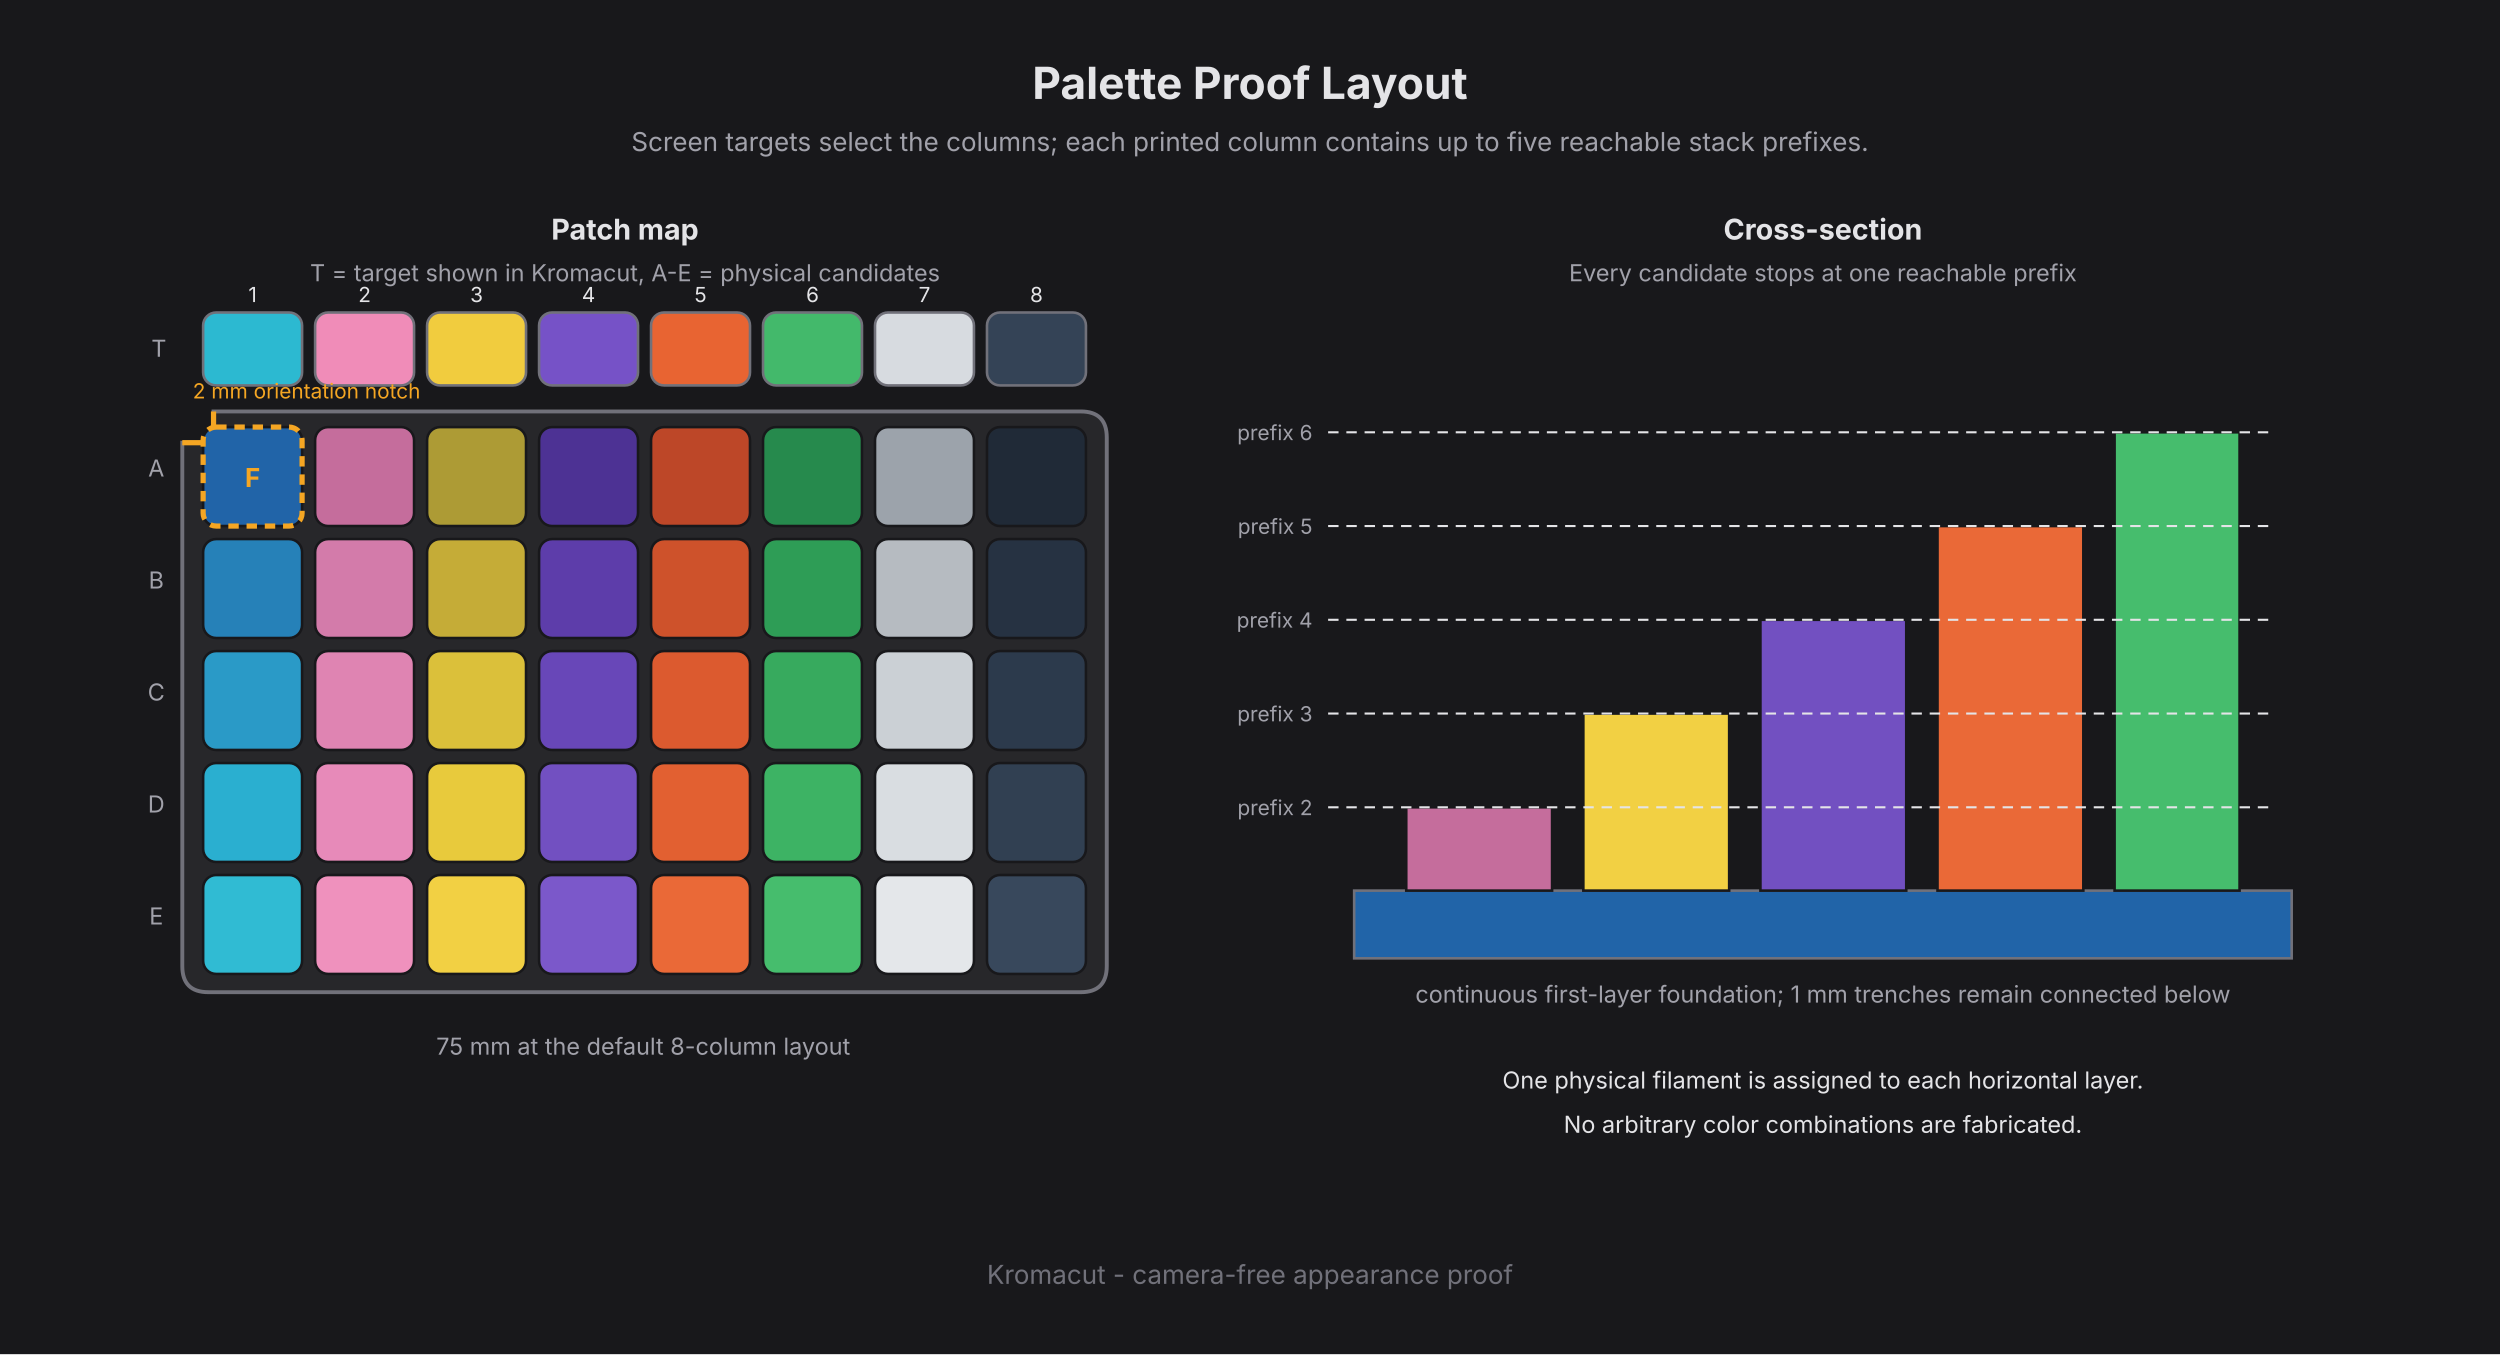
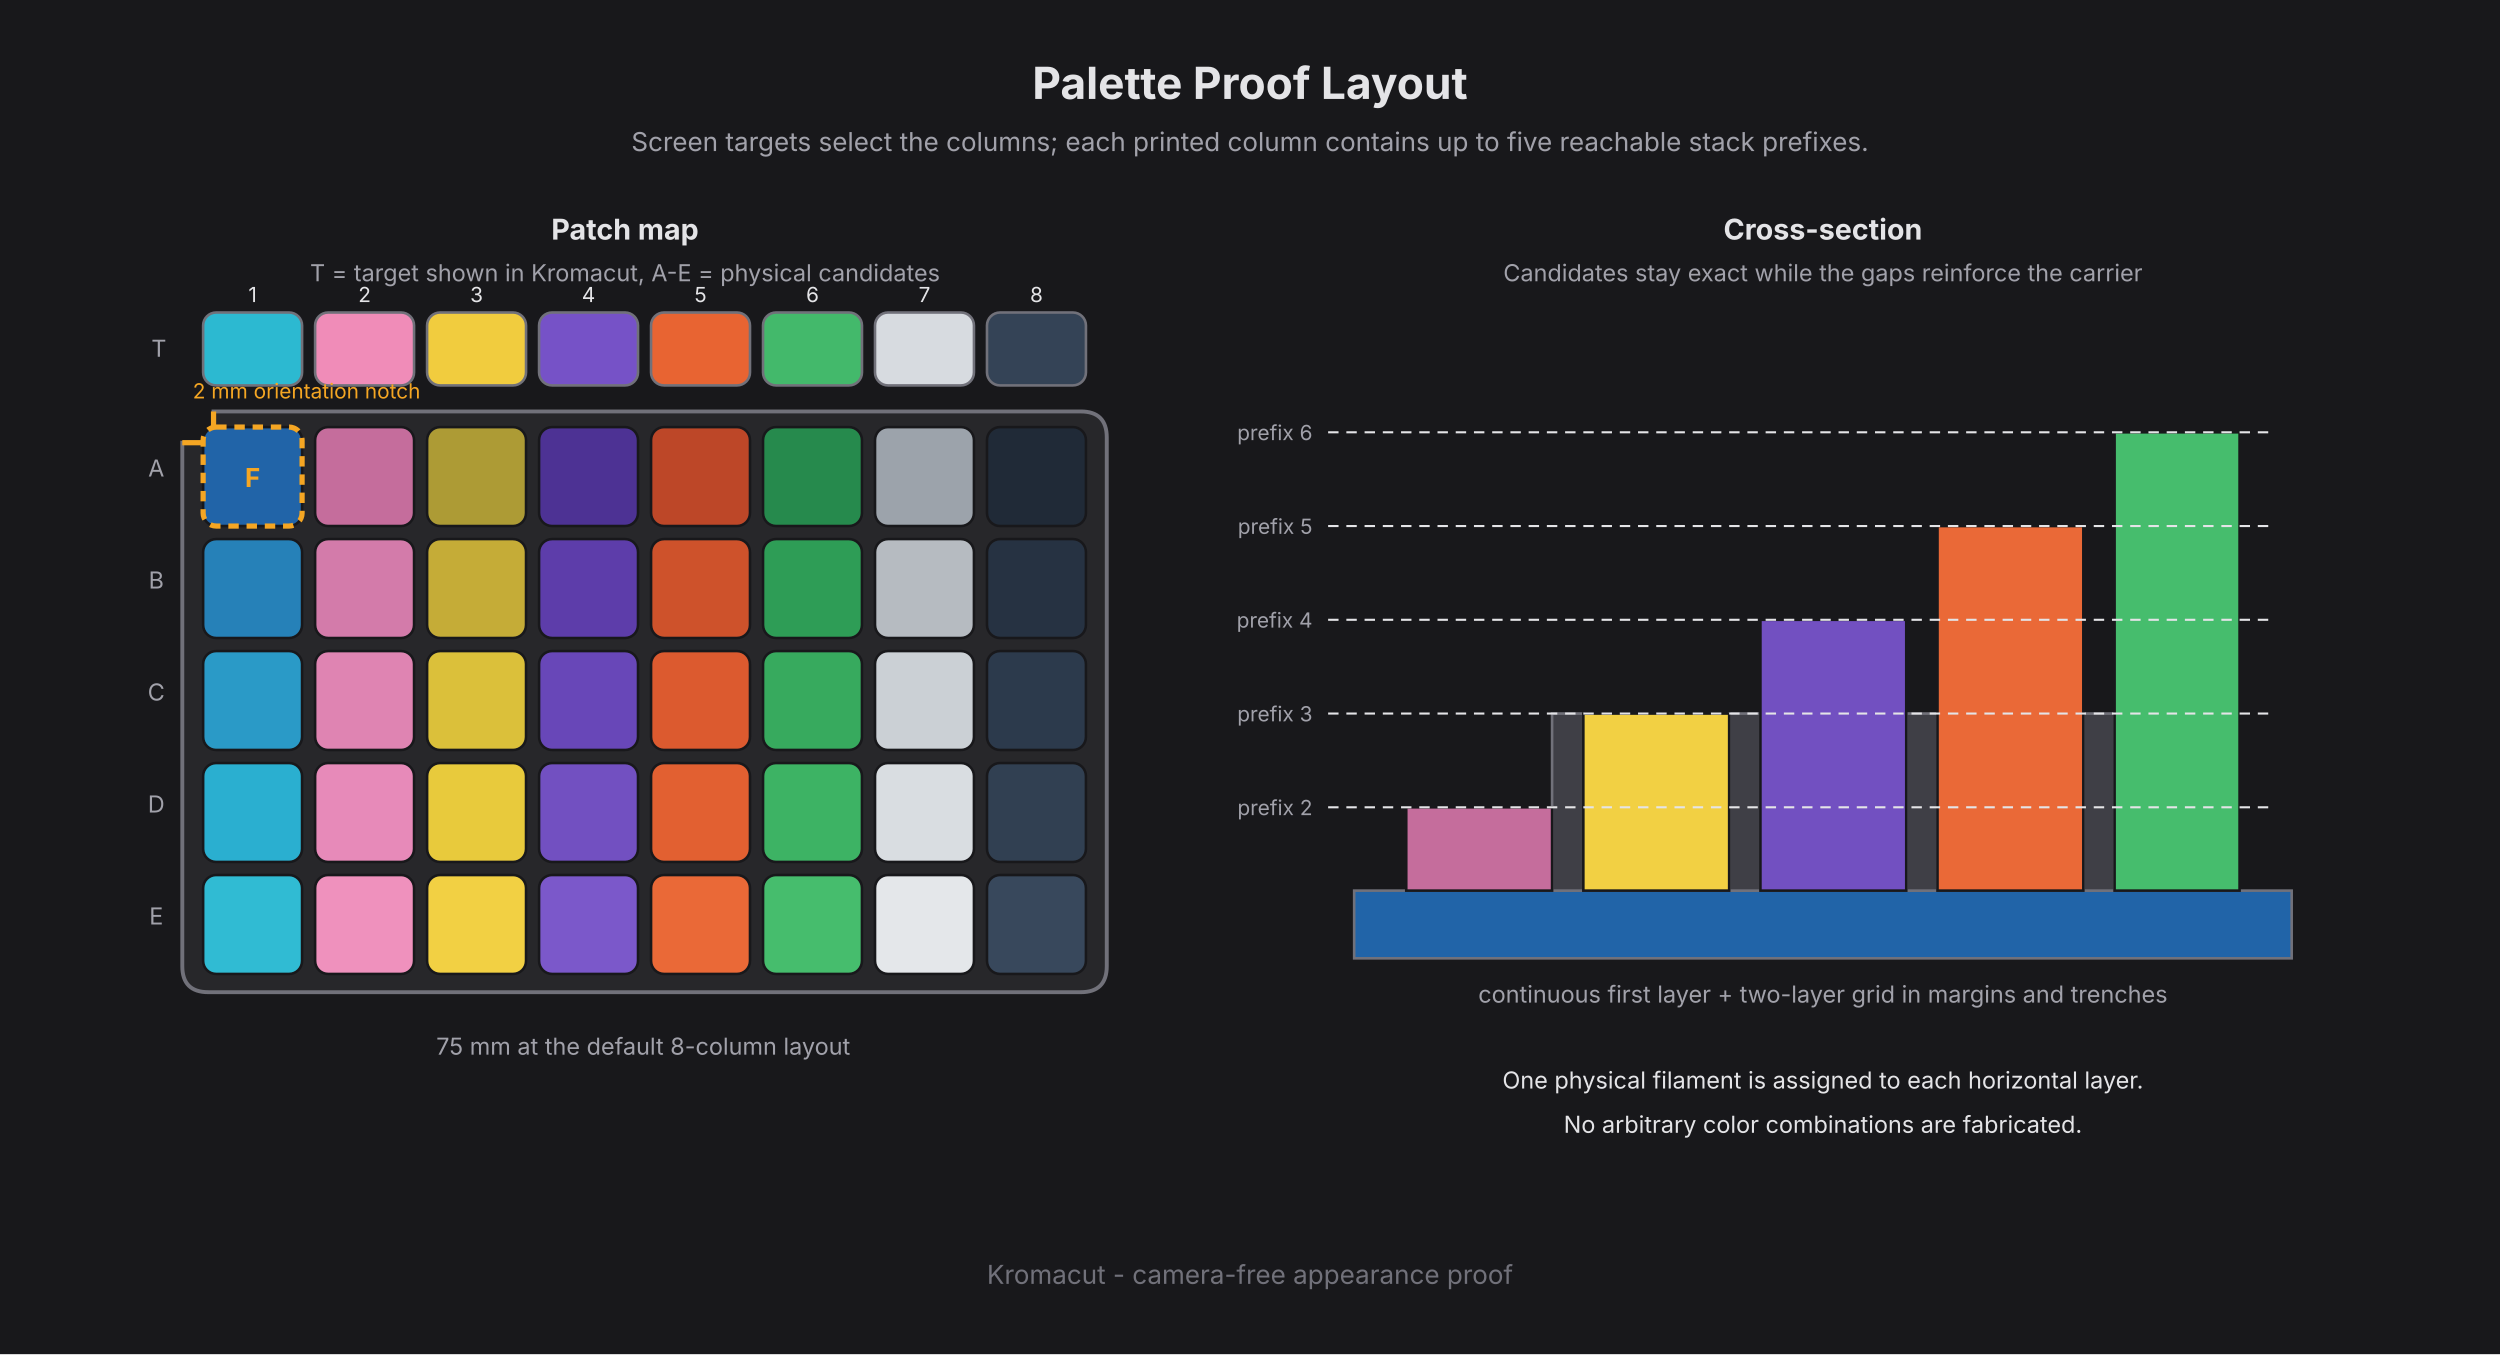
<svg xmlns="http://www.w3.org/2000/svg" width="960" height="520" viewBox="0 0 960 520">
  <style>.proof-targets rect,.proof-patches rect,.foundation-reference{rx:5px;ry:5px}</style>
  <rect x="0" y="0" width="960" height="520" fill="#18181b" />
  <text x="480" y="38" font-size="17" fill="#e4e4e7" text-anchor="middle" font-weight="bold" font-family="Inter,ui-sans-serif,sans-serif">Palette Proof Layout</text>
  <text x="480" y="58" font-size="10" fill="#a1a1aa" text-anchor="middle" font-family="Inter,ui-sans-serif,sans-serif">Screen targets select the columns; each printed column contains up to five reachable stack prefixes.</text>
  <text x="240" y="92" font-size="11" fill="#e4e4e7" text-anchor="middle" font-weight="bold" font-family="Inter,ui-sans-serif,sans-serif">Patch map</text>
  <text x="240" y="108" font-size="9" fill="#a1a1aa" text-anchor="middle" font-family="Inter,ui-sans-serif,sans-serif">T = target shown in Kromacut, A-E = physical candidates</text>
  <text x="61" y="137" font-size="9" fill="#a1a1aa" text-anchor="middle" font-family="Inter,ui-sans-serif,sans-serif">T</text>
  <g class="proof-targets">
    <rect x="78" y="120" width="38" height="28" fill="#2cb9d1" stroke="#71717a" />
    <rect x="121" y="120" width="38" height="28" fill="#f08cb8" stroke="#71717a" />
    <rect x="164" y="120" width="38" height="28" fill="#f1cc3e" stroke="#71717a" />
    <rect x="207" y="120" width="38" height="28" fill="#7652c7" stroke="#71717a" />
    <rect x="250" y="120" width="38" height="28" fill="#e86432" stroke="#71717a" />
    <rect x="293" y="120" width="38" height="28" fill="#43b96b" stroke="#71717a" />
    <rect x="336" y="120" width="38" height="28" fill="#d7dbe0" stroke="#71717a" />
    <rect x="379" y="120" width="38" height="28" fill="#344356" stroke="#71717a" />
  </g>
  <g font-size="8" fill="#e4e4e7" text-anchor="middle" font-family="Inter,ui-sans-serif,sans-serif">
    <text x="97" y="116">1</text>
    <text x="140" y="116">2</text>
    <text x="183" y="116">3</text>
    <text x="226" y="116">4</text>
    <text x="269" y="116">5</text>
    <text x="312" y="116">6</text>
    <text x="355" y="116">7</text>
    <text x="398" y="116">8</text>
  </g>
  <path d="M82 158 H415 Q425 158 425 168 V371 Q425 381 415 381 H80 Q70 381 70 371 V170 H82 Z" fill="#27272a" stroke="#71717a" stroke-width="1.5" />
  <path d="M82 158 V170 H70" fill="none" stroke="#f5a623" stroke-width="2" />
  <text x="60" y="183" font-size="9" fill="#a1a1aa" text-anchor="middle" font-family="Inter,ui-sans-serif,sans-serif">A</text>
  <text x="60" y="226" font-size="9" fill="#a1a1aa" text-anchor="middle" font-family="Inter,ui-sans-serif,sans-serif">B</text>
  <text x="60" y="269" font-size="9" fill="#a1a1aa" text-anchor="middle" font-family="Inter,ui-sans-serif,sans-serif">C</text>
  <text x="60" y="312" font-size="9" fill="#a1a1aa" text-anchor="middle" font-family="Inter,ui-sans-serif,sans-serif">D</text>
  <text x="60" y="355" font-size="9" fill="#a1a1aa" text-anchor="middle" font-family="Inter,ui-sans-serif,sans-serif">E</text>
  <g class="proof-patches" stroke="#18181b" stroke-width="1">
    <rect x="78" y="164" width="38" height="38" fill="#2164a8" />
    <rect x="121" y="164" width="38" height="38" fill="#c56d9c" />
    <rect x="164" y="164" width="38" height="38" fill="#ad9b35" />
    <rect x="207" y="164" width="38" height="38" fill="#4d3294" />
    <rect x="250" y="164" width="38" height="38" fill="#bd4728" />
    <rect x="293" y="164" width="38" height="38" fill="#268a4d" />
    <rect x="336" y="164" width="38" height="38" fill="#9ca3ab" />
    <rect x="379" y="164" width="38" height="38" fill="#202a37" />
    <rect x="78" y="207" width="38" height="38" fill="#2681b8" />
    <rect x="121" y="207" width="38" height="38" fill="#d37baa" />
    <rect x="164" y="207" width="38" height="38" fill="#c5ac37" />
    <rect x="207" y="207" width="38" height="38" fill="#5d3daa" />
    <rect x="250" y="207" width="38" height="38" fill="#ce522b" />
    <rect x="293" y="207" width="38" height="38" fill="#2e9d56" />
    <rect x="336" y="207" width="38" height="38" fill="#b6bbc1" />
    <rect x="379" y="207" width="38" height="38" fill="#263242" />
    <rect x="78" y="250" width="38" height="38" fill="#2a9ac7" />
    <rect x="121" y="250" width="38" height="38" fill="#df84b2" />
    <rect x="164" y="250" width="38" height="38" fill="#dbc03a" />
    <rect x="207" y="250" width="38" height="38" fill="#6847b8" />
    <rect x="250" y="250" width="38" height="38" fill="#dc5a2f" />
    <rect x="293" y="250" width="38" height="38" fill="#37aa5e" />
    <rect x="336" y="250" width="38" height="38" fill="#cbd0d5" />
    <rect x="379" y="250" width="38" height="38" fill="#2c3a4c" />
    <rect x="78" y="293" width="38" height="38" fill="#2aafd0" />
    <rect x="121" y="293" width="38" height="38" fill="#e78ab9" />
    <rect x="164" y="293" width="38" height="38" fill="#e8ca3c" />
    <rect x="207" y="293" width="38" height="38" fill="#7250c1" />
    <rect x="250" y="293" width="38" height="38" fill="#e26031" />
    <rect x="293" y="293" width="38" height="38" fill="#3db364" />
    <rect x="336" y="293" width="38" height="38" fill="#d9dde1" />
    <rect x="379" y="293" width="38" height="38" fill="#314052" />
    <rect x="78" y="336" width="38" height="38" fill="#30bbd3" />
    <rect x="121" y="336" width="38" height="38" fill="#ef91bd" />
    <rect x="164" y="336" width="38" height="38" fill="#f2d043" />
    <rect x="207" y="336" width="38" height="38" fill="#7b58ca" />
    <rect x="250" y="336" width="38" height="38" fill="#ea6937" />
    <rect x="293" y="336" width="38" height="38" fill="#46bd6d" />
    <rect x="336" y="336" width="38" height="38" fill="#e4e7ea" />
    <rect x="379" y="336" width="38" height="38" fill="#38485c" />
  </g>
  <rect class="foundation-reference" x="78" y="164" width="38" height="38" fill="none" stroke="#f5a623" stroke-width="2" stroke-dasharray="4 3" />
  <text x="97" y="187" font-size="10" fill="#f5a623" text-anchor="middle" font-weight="bold" font-family="Inter,ui-sans-serif,sans-serif">F</text>
  <text x="247" y="405" font-size="9" fill="#a1a1aa" text-anchor="middle" font-family="Inter,ui-sans-serif,sans-serif">75 mm at the default 8-column layout</text>
  <text x="74" y="153" font-size="8" fill="#f5a623" text-anchor="start" font-family="Inter,ui-sans-serif,sans-serif">2 mm orientation notch</text>
  <text x="700" y="92" font-size="11" fill="#e4e4e7" text-anchor="middle" font-weight="bold" font-family="Inter,ui-sans-serif,sans-serif">Cross-section</text>
-   <text x="700" y="108" font-size="9" fill="#a1a1aa" text-anchor="middle" font-family="Inter,ui-sans-serif,sans-serif">Every candidate stops at one reachable prefix</text>
+   <text x="700" y="108" font-size="9" fill="#a1a1aa" text-anchor="middle" font-family="Inter,ui-sans-serif,sans-serif">Candidates stay exact while the gaps reinforce the carrier</text>
  <rect x="520" y="342" width="360" height="26" fill="#2164a8" stroke="#71717a" />
+   <g fill="#3f3f46" stroke="#71717a">
+     <rect x="596" y="274" width="12" height="68" />
+     <rect x="664" y="274" width="12" height="68" />
+     <rect x="732" y="274" width="12" height="68" />
+     <rect x="800" y="274" width="12" height="68" />
+   </g>
  <rect x="540" y="310" width="56" height="32" fill="#c56d9c" stroke="#18181b" />
  <rect x="608" y="274" width="56" height="68" fill="#f2d043" stroke="#18181b" />
  <rect x="676" y="238" width="56" height="104" fill="#7250c1" stroke="#18181b" />
  <rect x="744" y="202" width="56" height="140" fill="#ea6937" stroke="#18181b" />
  <rect x="812" y="166" width="48" height="176" fill="#46bd6d" stroke="#18181b" />
  <g stroke="#e4e4e7" stroke-width="0.8" stroke-dasharray="4 3">
    <line x1="510" y1="310" x2="872" y2="310" />
    <line x1="510" y1="274" x2="872" y2="274" />
    <line x1="510" y1="238" x2="872" y2="238" />
    <line x1="510" y1="202" x2="872" y2="202" />
    <line x1="510" y1="166" x2="872" y2="166" />
  </g>
  <g font-size="8" fill="#a1a1aa" text-anchor="end" font-family="Inter,ui-sans-serif,sans-serif">
    <text x="504" y="313">prefix 2</text>
    <text x="504" y="277">prefix 3</text>
    <text x="504" y="241">prefix 4</text>
    <text x="504" y="205">prefix 5</text>
    <text x="504" y="169">prefix 6</text>
  </g>
-   <text x="700" y="385" font-size="9" fill="#a1a1aa" text-anchor="middle" font-family="Inter,ui-sans-serif,sans-serif">continuous first-layer foundation; 1 mm trenches remain connected below</text>
+   <text x="700" y="385" font-size="9" fill="#a1a1aa" text-anchor="middle" font-family="Inter,ui-sans-serif,sans-serif">continuous first layer + two-layer grid in margins and trenches</text>
  <text x="700" y="418" font-size="9" fill="#e4e4e7" text-anchor="middle" font-family="Inter,ui-sans-serif,sans-serif">One physical filament is assigned to each horizontal layer.</text>
  <text x="700" y="435" font-size="9" fill="#e4e4e7" text-anchor="middle" font-family="Inter,ui-sans-serif,sans-serif">No arbitrary color combinations are fabricated.</text>
  <text x="480" y="493" font-size="10" fill="#71717a" text-anchor="middle" font-family="Inter,ui-sans-serif,sans-serif">Kromacut - camera-free appearance proof</text>
</svg>
